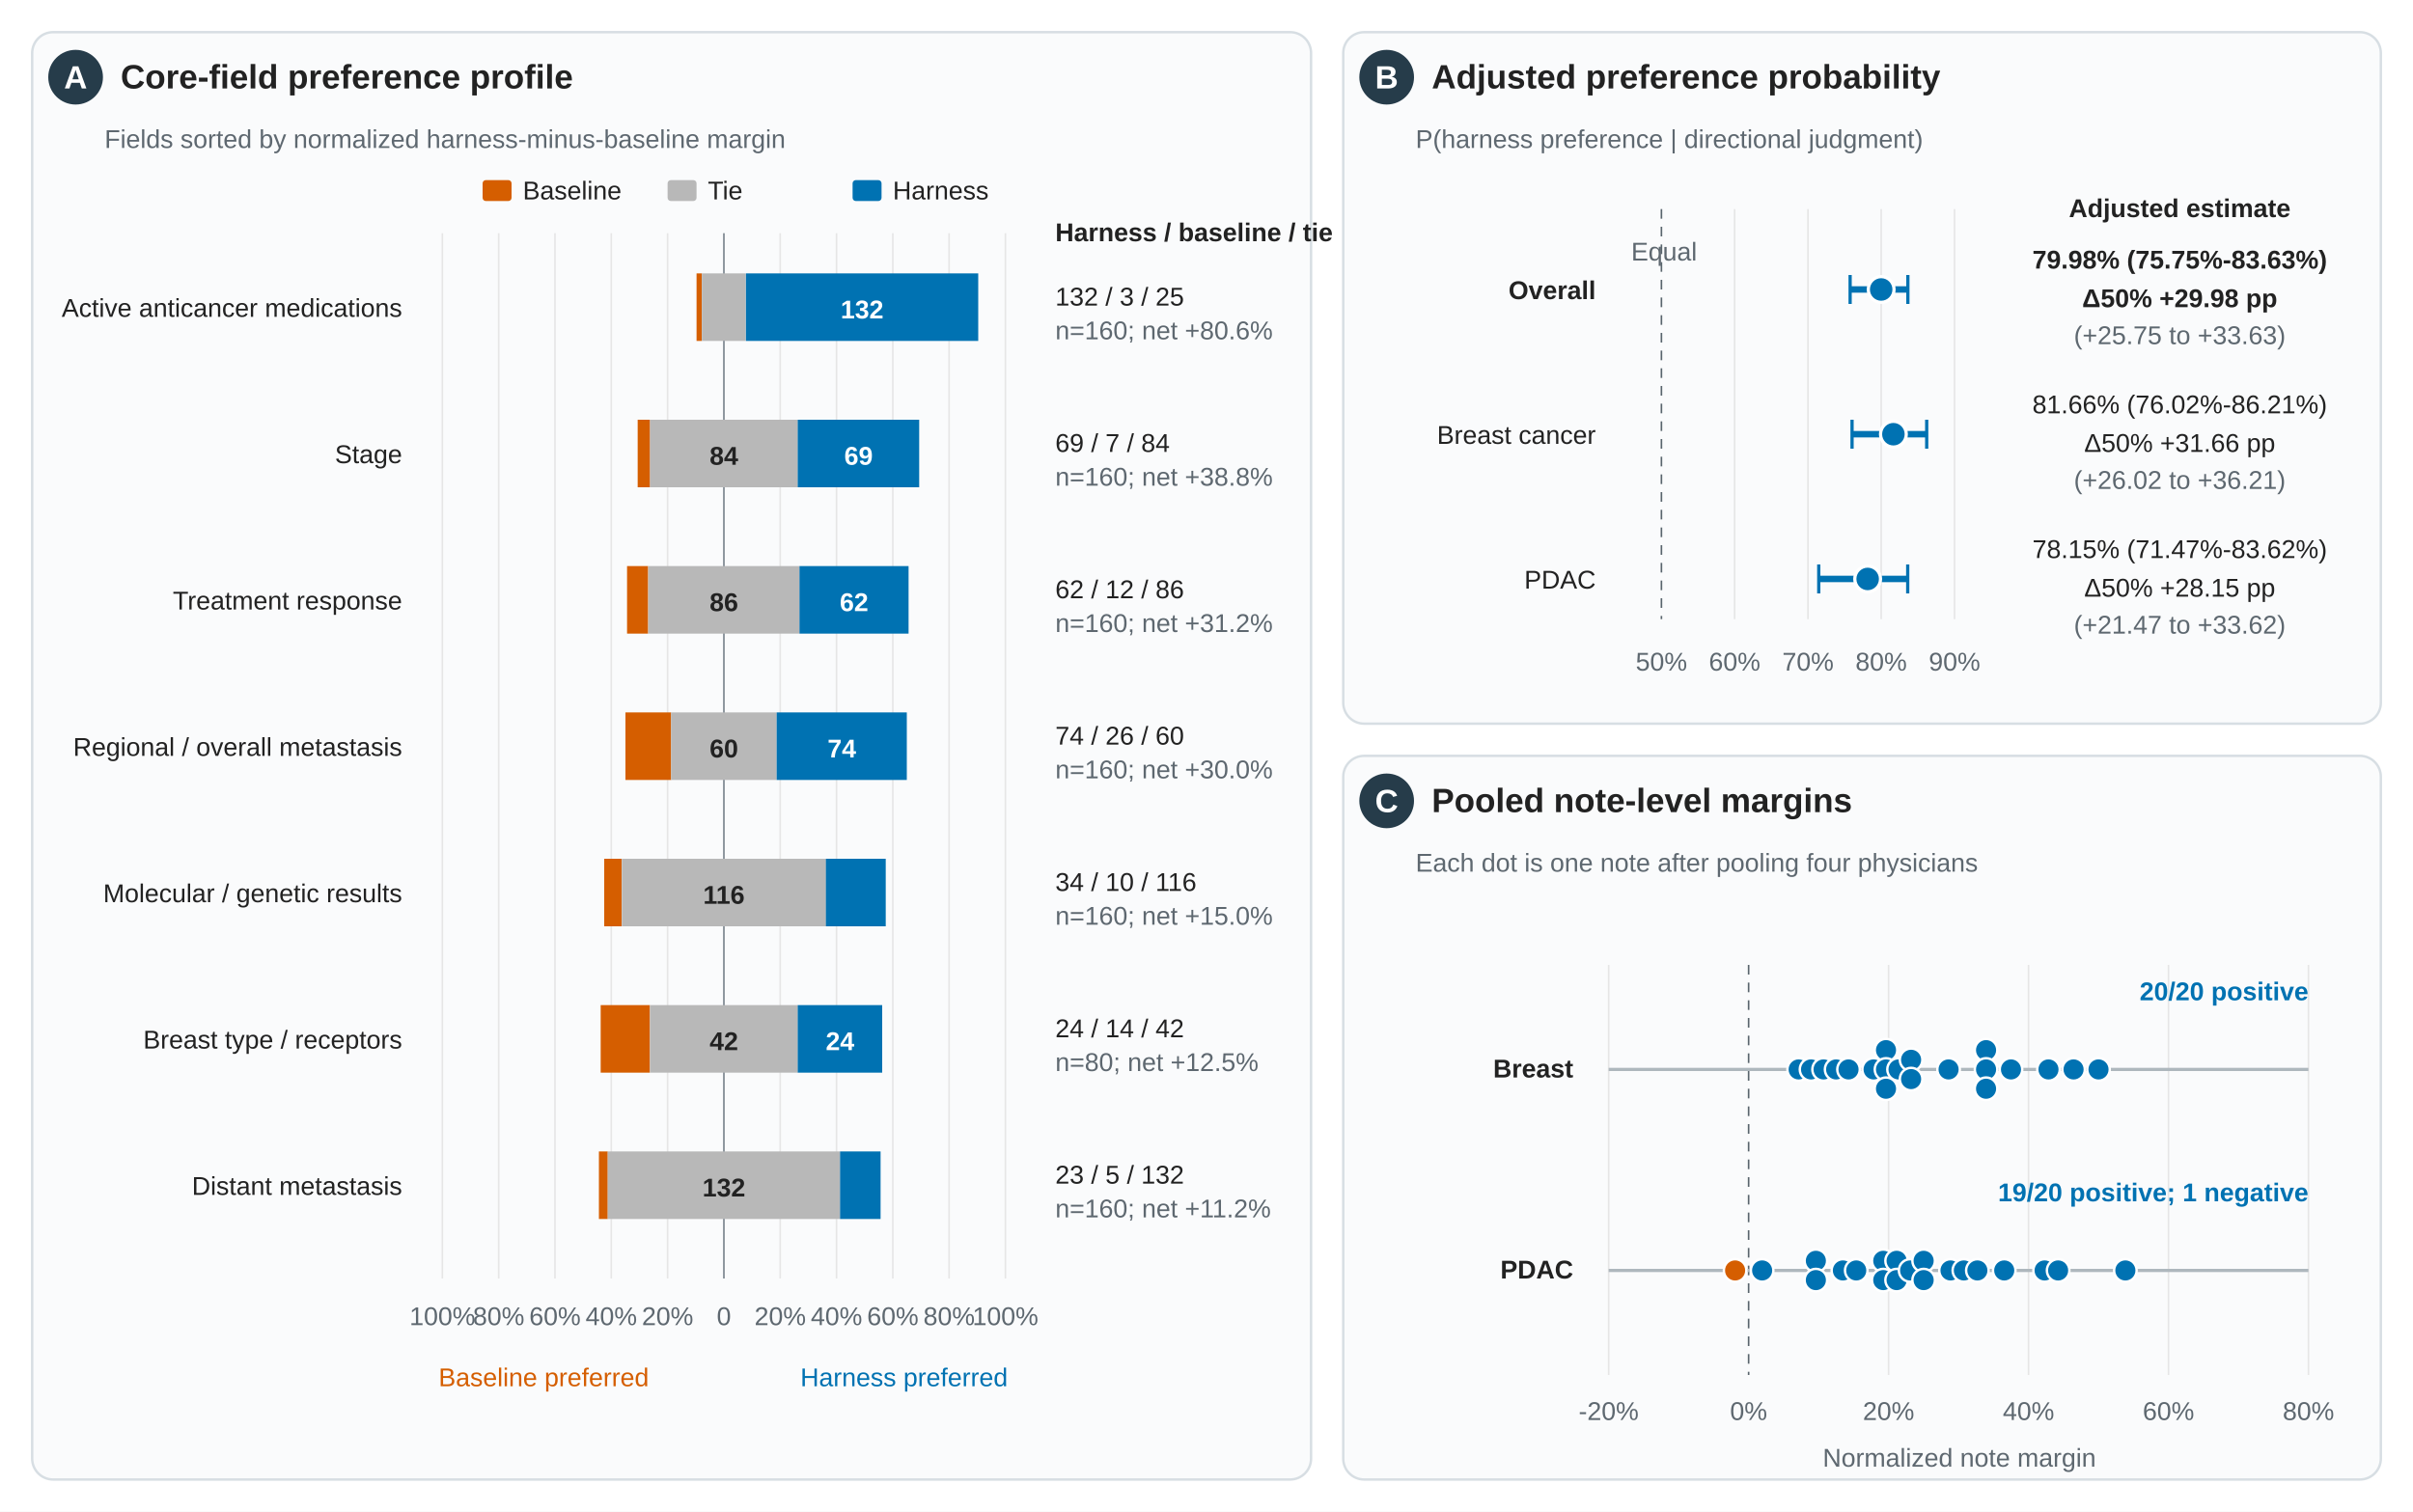
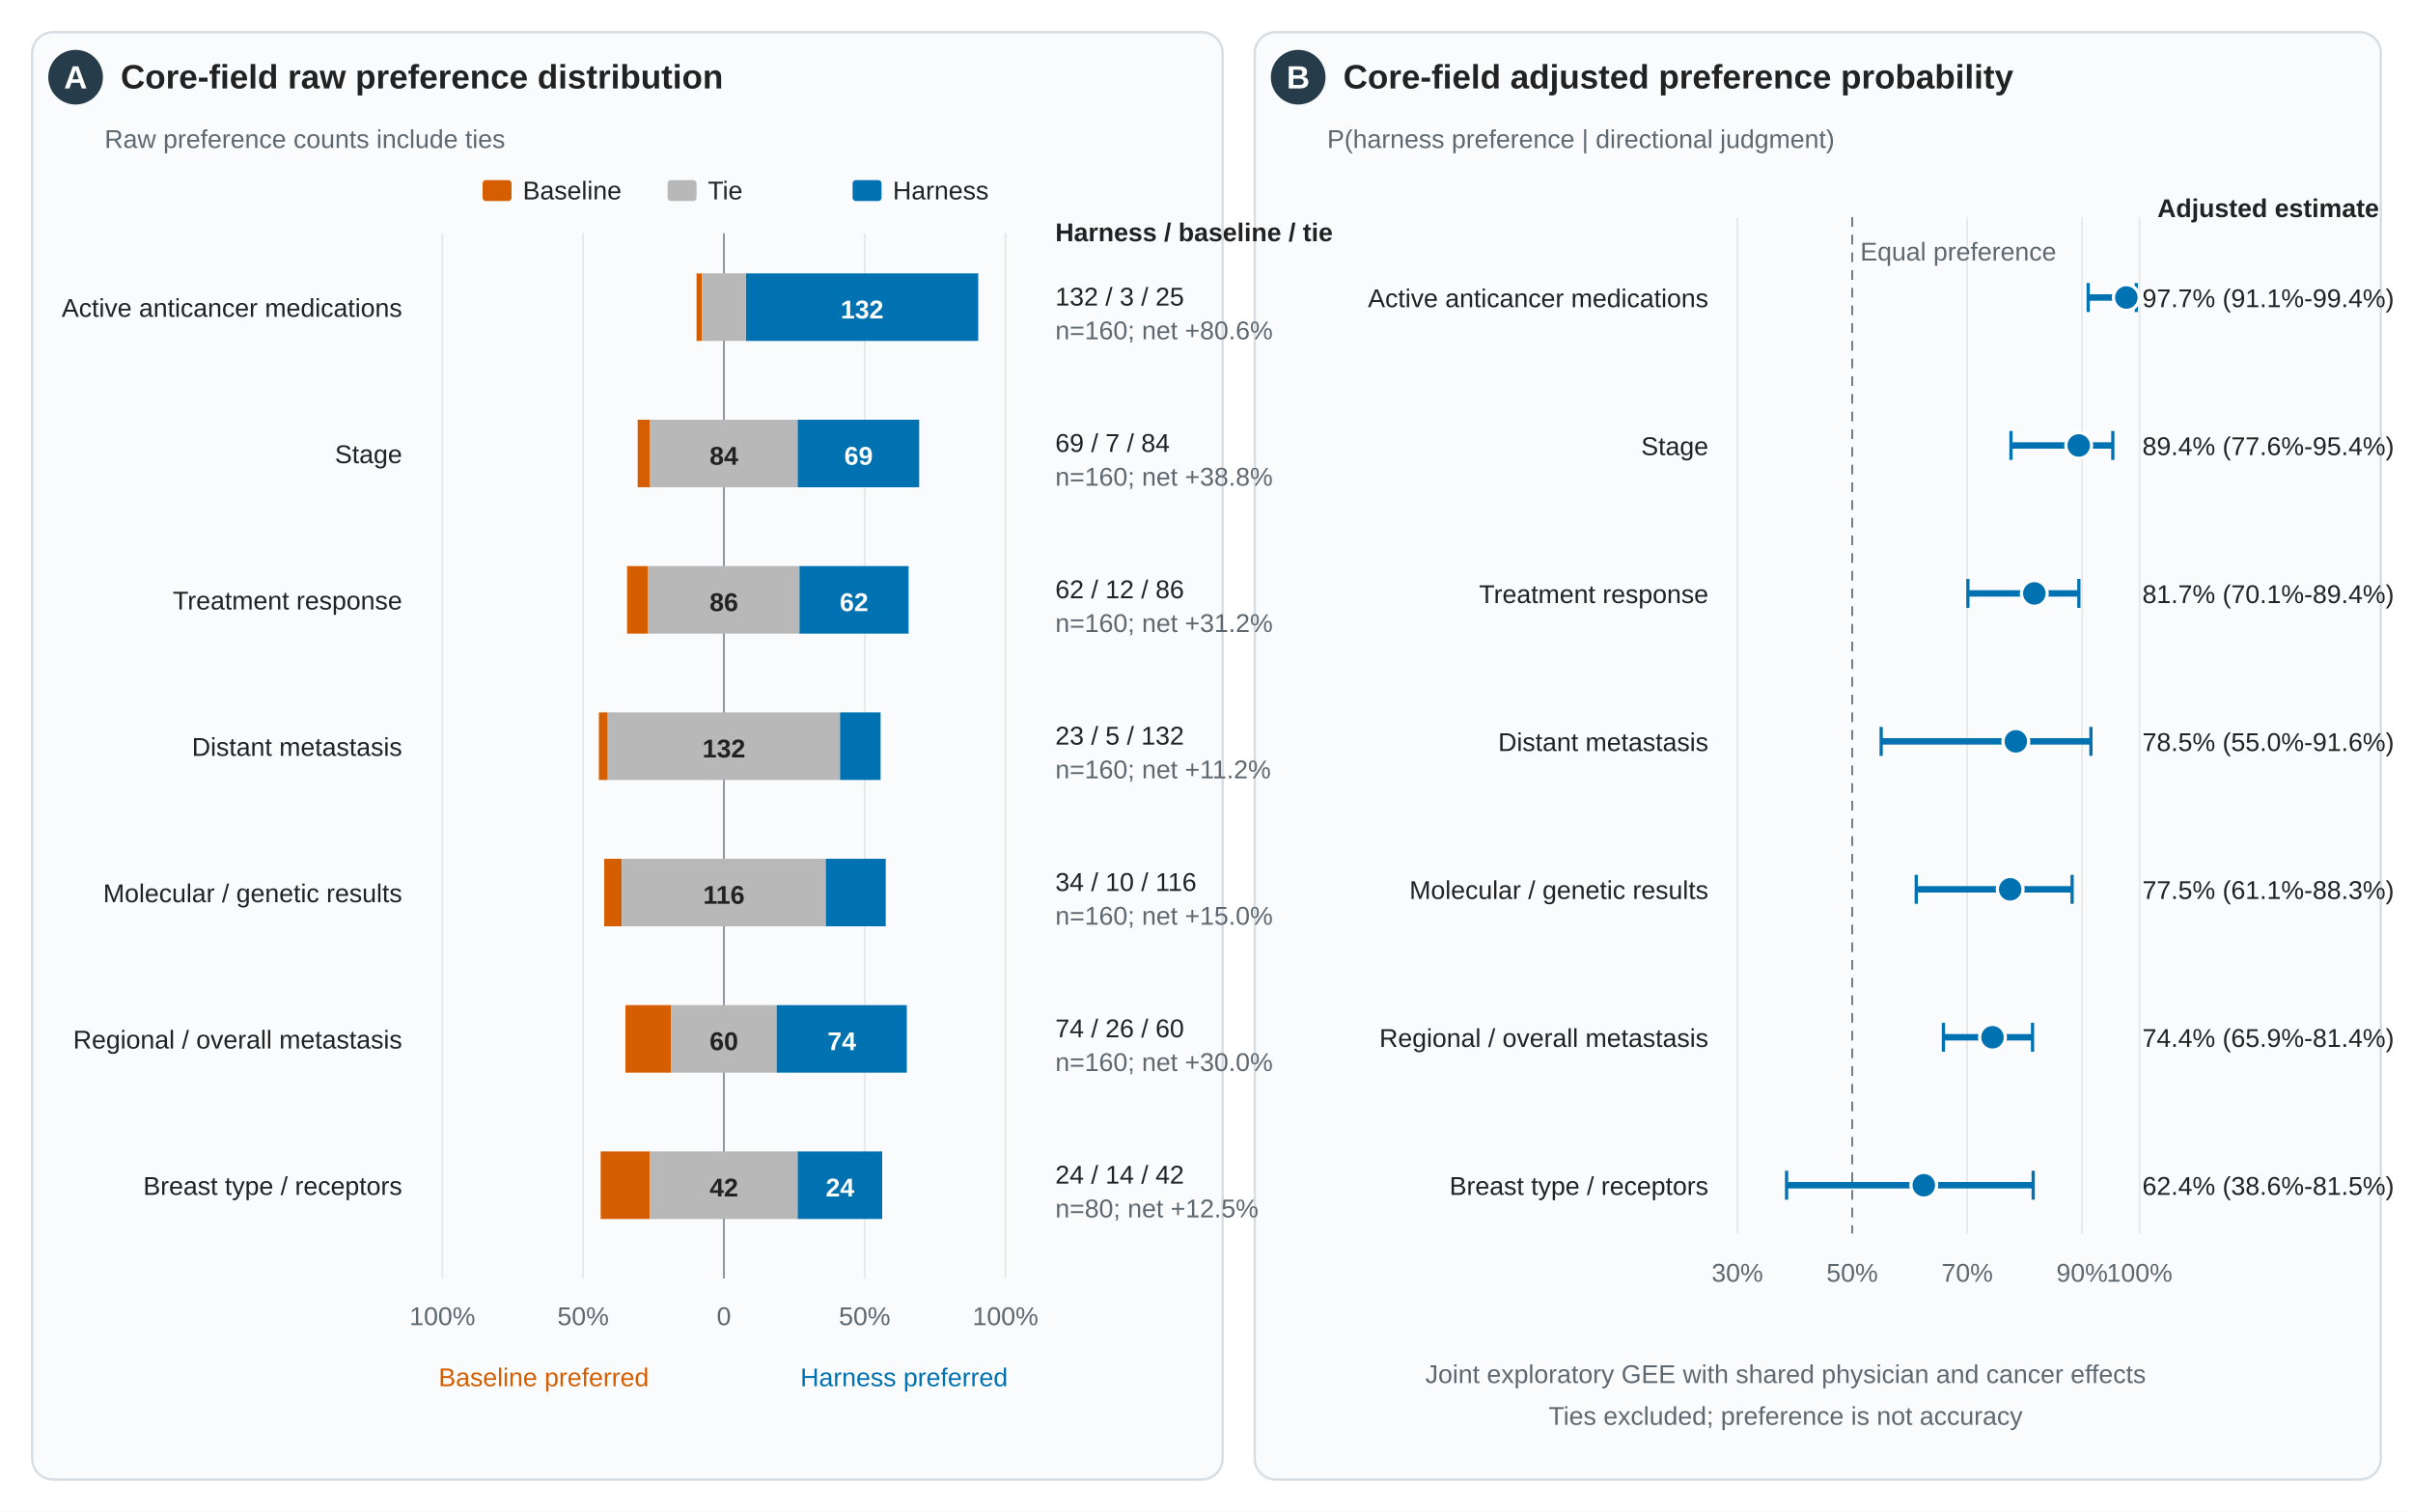
<svg xmlns="http://www.w3.org/2000/svg" width="1500" height="940" viewBox="0 0 1500 940">
  <rect x="0" y="0" width="1500" height="940" fill="#FFFFFF" />
  <defs>
    <marker id="arrow" viewBox="0 0 10 10" refX="9" refY="5" markerWidth="7" markerHeight="7" orient="auto-start-reverse">
      <path d="M0 0 L10 5 L0 10 z" fill="#65737E" />
    </marker>
    <marker id="arrow-blue" viewBox="0 0 10 10" refX="9" refY="5" markerWidth="7" markerHeight="7" orient="auto-start-reverse">
      <path d="M0 0 L10 5 L0 10 z" fill="#0072B2" />
    </marker>
    <marker id="arrow-purple" viewBox="0 0 10 10" refX="9" refY="5" markerWidth="7" markerHeight="7" orient="auto-start-reverse">
      <path d="M0 0 L10 5 L0 10 z" fill="#7A5FA8" />
    </marker>
    <marker id="arrow-green" viewBox="0 0 10 10" refX="9" refY="5" markerWidth="7" markerHeight="7" orient="auto-start-reverse">
      <path d="M0 0 L10 5 L0 10 z" fill="#009E73" />
    </marker>
    <marker id="arrow-orange" viewBox="0 0 10 10" refX="9" refY="5" markerWidth="7" markerHeight="7" orient="auto-start-reverse">
      <path d="M0 0 L10 5 L0 10 z" fill="#D55E00" />
    </marker>
  </defs>
  <g font-family="Arial, Helvetica, sans-serif" fill="#222222">
-     <rect x="20.0" y="20.0" width="795.0" height="900.0" rx="13" fill="#FAFBFC" stroke="#D7DEE3" stroke-width="1.5" />
+     <rect x="20.0" y="20.0" width="740.0" height="900.0" rx="13" fill="#FAFBFC" stroke="#D7DEE3" stroke-width="1.5" />
    <circle cx="47.0" cy="48.0" r="17" fill="#263C4A" />
    <text x="47.0" y="55.0" text-anchor="middle" font-size="20" font-weight="700" fill="white">A</text>
-     <text x="75.0" y="55.0" text-anchor="start" font-size="21" font-weight="700" fill="#222222">Core-field preference profile</text>
-     <rect x="835.0" y="20.0" width="645.0" height="430.0" rx="13" fill="#FAFBFC" stroke="#D7DEE3" stroke-width="1.5" />
-     <circle cx="862.0" cy="48.0" r="17" fill="#263C4A" />
-     <text x="862.0" y="55.0" text-anchor="middle" font-size="20" font-weight="700" fill="white">B</text>
-     <text x="890.0" y="55.0" text-anchor="start" font-size="21" font-weight="700" fill="#222222">Adjusted preference probability</text>
-     <rect x="835.0" y="470.0" width="645.0" height="450.0" rx="13" fill="#FAFBFC" stroke="#D7DEE3" stroke-width="1.5" />
-     <circle cx="862.0" cy="498.0" r="17" fill="#263C4A" />
-     <text x="862.0" y="505.0" text-anchor="middle" font-size="20" font-weight="700" fill="white">C</text>
-     <text x="890.0" y="505.0" text-anchor="start" font-size="21" font-weight="700" fill="#222222">Pooled note-level margins</text>
-     <text x="65.0" y="92.0" text-anchor="start" font-size="16" font-weight="400" fill="#5E6870">Fields sorted by normalized harness-minus-baseline margin</text>
+     <text x="75.0" y="55.0" text-anchor="start" font-size="21" font-weight="700" fill="#222222">Core-field raw preference distribution</text>
+     <rect x="780.0" y="20.0" width="700.0" height="900.0" rx="13" fill="#FAFBFC" stroke="#D7DEE3" stroke-width="1.5" />
+     <circle cx="807.0" cy="48.0" r="17" fill="#263C4A" />
+     <text x="807.0" y="55.0" text-anchor="middle" font-size="20" font-weight="700" fill="white">B</text>
+     <text x="835.0" y="55.0" text-anchor="start" font-size="21" font-weight="700" fill="#222222">Core-field adjusted preference probability</text>
+     <text x="65.0" y="92.0" text-anchor="start" font-size="16" font-weight="400" fill="#5E6870">Raw preference counts include ties</text>
    <rect x="300.0" y="112.0" width="18" height="13" rx="2" fill="#D55E00" />
    <text x="325.0" y="124.0" text-anchor="start" font-size="16" font-weight="400" fill="#222222">Baseline</text>
    <rect x="415.0" y="112.0" width="18" height="13" rx="2" fill="#B8B8B8" />
    <text x="440.0" y="124.0" text-anchor="start" font-size="16" font-weight="400" fill="#222222">Tie</text>
    <rect x="530.0" y="112.0" width="18" height="13" rx="2" fill="#0072B2" />
    <text x="555.0" y="124.0" text-anchor="start" font-size="16" font-weight="400" fill="#222222">Harness</text>
    <line x1="275.0" y1="145" x2="275.0" y2="795" stroke="#E6E6E6" />
    <text x="275.0" y="824.0" text-anchor="middle" font-size="16" font-weight="400" fill="#5E6870">100%</text>
-     <line x1="310.0" y1="145" x2="310.0" y2="795" stroke="#E6E6E6" />
-     <text x="310.0" y="824.0" text-anchor="middle" font-size="16" font-weight="400" fill="#5E6870">80%</text>
-     <line x1="345.0" y1="145" x2="345.0" y2="795" stroke="#E6E6E6" />
-     <text x="345.0" y="824.0" text-anchor="middle" font-size="16" font-weight="400" fill="#5E6870">60%</text>
-     <line x1="380.0" y1="145" x2="380.0" y2="795" stroke="#E6E6E6" />
-     <text x="380.0" y="824.0" text-anchor="middle" font-size="16" font-weight="400" fill="#5E6870">40%</text>
-     <line x1="415.0" y1="145" x2="415.0" y2="795" stroke="#E6E6E6" />
-     <text x="415.0" y="824.0" text-anchor="middle" font-size="16" font-weight="400" fill="#5E6870">20%</text>
+     <line x1="362.5" y1="145" x2="362.5" y2="795" stroke="#E6E6E6" />
+     <text x="362.5" y="824.0" text-anchor="middle" font-size="16" font-weight="400" fill="#5E6870">50%</text>
    <line x1="450.0" y1="145" x2="450.0" y2="795" stroke="#7A858D" />
    <text x="450.0" y="824.0" text-anchor="middle" font-size="16" font-weight="400" fill="#5E6870">0</text>
-     <line x1="485.0" y1="145" x2="485.0" y2="795" stroke="#E6E6E6" />
-     <text x="485.0" y="824.0" text-anchor="middle" font-size="16" font-weight="400" fill="#5E6870">20%</text>
-     <line x1="520.0" y1="145" x2="520.0" y2="795" stroke="#E6E6E6" />
-     <text x="520.0" y="824.0" text-anchor="middle" font-size="16" font-weight="400" fill="#5E6870">40%</text>
-     <line x1="555.0" y1="145" x2="555.0" y2="795" stroke="#E6E6E6" />
-     <text x="555.0" y="824.0" text-anchor="middle" font-size="16" font-weight="400" fill="#5E6870">60%</text>
-     <line x1="590.0" y1="145" x2="590.0" y2="795" stroke="#E6E6E6" />
-     <text x="590.0" y="824.0" text-anchor="middle" font-size="16" font-weight="400" fill="#5E6870">80%</text>
+     <line x1="537.5" y1="145" x2="537.5" y2="795" stroke="#E6E6E6" />
+     <text x="537.5" y="824.0" text-anchor="middle" font-size="16" font-weight="400" fill="#5E6870">50%</text>
    <line x1="625.0" y1="145" x2="625.0" y2="795" stroke="#E6E6E6" />
    <text x="625.0" y="824.0" text-anchor="middle" font-size="16" font-weight="400" fill="#5E6870">100%</text>
    <text x="338.0" y="862.0" text-anchor="middle" font-size="16" font-weight="400" fill="#D55E00">Baseline preferred</text>
    <text x="562.0" y="862.0" text-anchor="middle" font-size="16" font-weight="400" fill="#0072B2">Harness preferred</text>
    <text x="656.0" y="150.0" text-anchor="start" font-size="16" font-weight="700" fill="#222222">Harness / baseline / tie</text>
    <text x="250.0" y="197.0" text-anchor="end" font-size="16" font-weight="400" fill="#222222">Active anticancer medications</text>
    <rect x="433.0" y="170" width="3.3" height="42" fill="#D55E00" />
    <rect x="436.3" y="170" width="27.3" height="42" fill="#B8B8B8" />
    <rect x="463.7" y="170" width="144.4" height="42" fill="#0072B2" />
    <text x="535.9" y="198.0" text-anchor="middle" font-size="16" font-weight="700" fill="white">132</text>
    <text x="656.0" y="190.0" text-anchor="start" font-size="16" font-weight="400" fill="#222222">132 / 3 / 25</text>
    <text x="656.0" y="211.0" text-anchor="start" font-size="16" font-weight="400" fill="#5E6870">n=160; net +80.6%</text>
    <text x="250.0" y="288.0" text-anchor="end" font-size="16" font-weight="400" fill="#222222">Stage</text>
    <rect x="396.4" y="261" width="7.7" height="42" fill="#D55E00" />
    <rect x="404.1" y="261" width="91.9" height="42" fill="#B8B8B8" />
    <rect x="495.9" y="261" width="75.5" height="42" fill="#0072B2" />
    <text x="450.0" y="289.0" text-anchor="middle" font-size="16" font-weight="700" fill="#222222">84</text>
    <text x="533.7" y="289.0" text-anchor="middle" font-size="16" font-weight="700" fill="white">69</text>
    <text x="656.0" y="281.0" text-anchor="start" font-size="16" font-weight="400" fill="#222222">69 / 7 / 84</text>
    <text x="656.0" y="302.0" text-anchor="start" font-size="16" font-weight="400" fill="#5E6870">n=160; net +38.8%</text>
    <text x="250.0" y="379.0" text-anchor="end" font-size="16" font-weight="400" fill="#222222">Treatment response</text>
    <rect x="389.8" y="352" width="13.1" height="42" fill="#D55E00" />
    <rect x="403.0" y="352" width="94.1" height="42" fill="#B8B8B8" />
    <rect x="497.0" y="352" width="67.8" height="42" fill="#0072B2" />
    <text x="450.0" y="380.0" text-anchor="middle" font-size="16" font-weight="700" fill="#222222">86</text>
    <text x="530.9" y="380.0" text-anchor="middle" font-size="16" font-weight="700" fill="white">62</text>
    <text x="656.0" y="372.0" text-anchor="start" font-size="16" font-weight="400" fill="#222222">62 / 12 / 86</text>
    <text x="656.0" y="393.0" text-anchor="start" font-size="16" font-weight="400" fill="#5E6870">n=160; net +31.2%</text>
-     <text x="250.0" y="470.0" text-anchor="end" font-size="16" font-weight="400" fill="#222222">Regional / overall metastasis</text>
-     <rect x="388.8" y="443" width="28.4" height="42" fill="#D55E00" />
-     <rect x="417.2" y="443" width="65.6" height="42" fill="#B8B8B8" />
-     <rect x="482.8" y="443" width="80.9" height="42" fill="#0072B2" />
-     <text x="450.0" y="471.0" text-anchor="middle" font-size="16" font-weight="700" fill="#222222">60</text>
-     <text x="523.3" y="471.0" text-anchor="middle" font-size="16" font-weight="700" fill="white">74</text>
-     <text x="656.0" y="463.0" text-anchor="start" font-size="16" font-weight="400" fill="#222222">74 / 26 / 60</text>
-     <text x="656.0" y="484.0" text-anchor="start" font-size="16" font-weight="400" fill="#5E6870">n=160; net +30.0%</text>
+     <text x="250.0" y="470.0" text-anchor="end" font-size="16" font-weight="400" fill="#222222">Distant metastasis</text>
+     <rect x="372.3" y="443" width="5.5" height="42" fill="#D55E00" />
+     <rect x="377.8" y="443" width="144.4" height="42" fill="#B8B8B8" />
+     <rect x="522.2" y="443" width="25.2" height="42" fill="#0072B2" />
+     <text x="450.0" y="471.0" text-anchor="middle" font-size="16" font-weight="700" fill="#222222">132</text>
+     <text x="656.0" y="463.0" text-anchor="start" font-size="16" font-weight="400" fill="#222222">23 / 5 / 132</text>
+     <text x="656.0" y="484.0" text-anchor="start" font-size="16" font-weight="400" fill="#5E6870">n=160; net +11.2%</text>
    <text x="250.0" y="561.0" text-anchor="end" font-size="16" font-weight="400" fill="#222222">Molecular / genetic results</text>
    <rect x="375.6" y="534" width="10.9" height="42" fill="#D55E00" />
    <rect x="386.6" y="534" width="126.9" height="42" fill="#B8B8B8" />
    <rect x="513.4" y="534" width="37.2" height="42" fill="#0072B2" />
    <text x="450.0" y="562.0" text-anchor="middle" font-size="16" font-weight="700" fill="#222222">116</text>
    <text x="656.0" y="554.0" text-anchor="start" font-size="16" font-weight="400" fill="#222222">34 / 10 / 116</text>
    <text x="656.0" y="575.0" text-anchor="start" font-size="16" font-weight="400" fill="#5E6870">n=160; net +15.0%</text>
-     <text x="250.0" y="652.0" text-anchor="end" font-size="16" font-weight="400" fill="#222222">Breast type / receptors</text>
-     <rect x="373.4" y="625" width="30.6" height="42" fill="#D55E00" />
-     <rect x="404.1" y="625" width="91.9" height="42" fill="#B8B8B8" />
-     <rect x="495.9" y="625" width="52.5" height="42" fill="#0072B2" />
-     <text x="450.0" y="653.0" text-anchor="middle" font-size="16" font-weight="700" fill="#222222">42</text>
-     <text x="522.2" y="653.0" text-anchor="middle" font-size="16" font-weight="700" fill="white">24</text>
-     <text x="656.0" y="645.0" text-anchor="start" font-size="16" font-weight="400" fill="#222222">24 / 14 / 42</text>
-     <text x="656.0" y="666.0" text-anchor="start" font-size="16" font-weight="400" fill="#5E6870">n=80; net +12.5%</text>
-     <text x="250.0" y="743.0" text-anchor="end" font-size="16" font-weight="400" fill="#222222">Distant metastasis</text>
-     <rect x="372.3" y="716" width="5.5" height="42" fill="#D55E00" />
-     <rect x="377.8" y="716" width="144.4" height="42" fill="#B8B8B8" />
-     <rect x="522.2" y="716" width="25.2" height="42" fill="#0072B2" />
-     <text x="450.0" y="744.0" text-anchor="middle" font-size="16" font-weight="700" fill="#222222">132</text>
-     <text x="656.0" y="736.0" text-anchor="start" font-size="16" font-weight="400" fill="#222222">23 / 5 / 132</text>
-     <text x="656.0" y="757.0" text-anchor="start" font-size="16" font-weight="400" fill="#5E6870">n=160; net +11.2%</text>
-     <text x="880.0" y="92.0" text-anchor="start" font-size="16" font-weight="400" fill="#5E6870">P(harness preference | directional judgment)</text>
-     <line x1="1032.8" y1="130" x2="1032.8" y2="385" stroke="#59656D" stroke-dasharray="6 5" />
-     <text x="1032.8" y="417.0" text-anchor="middle" font-size="16" font-weight="400" fill="#5E6870">50%</text>
-     <line x1="1078.3" y1="130" x2="1078.3" y2="385" stroke="#E6E6E6" stroke-dasharray="0" />
-     <text x="1078.3" y="417.0" text-anchor="middle" font-size="16" font-weight="400" fill="#5E6870">60%</text>
-     <line x1="1123.9" y1="130" x2="1123.9" y2="385" stroke="#E6E6E6" stroke-dasharray="0" />
-     <text x="1123.9" y="417.0" text-anchor="middle" font-size="16" font-weight="400" fill="#5E6870">70%</text>
-     <line x1="1169.4" y1="130" x2="1169.4" y2="385" stroke="#E6E6E6" stroke-dasharray="0" />
-     <text x="1169.4" y="417.0" text-anchor="middle" font-size="16" font-weight="400" fill="#5E6870">80%</text>
-     <line x1="1215.0" y1="130" x2="1215.0" y2="385" stroke="#E6E6E6" stroke-dasharray="0" />
-     <text x="1215.0" y="417.0" text-anchor="middle" font-size="16" font-weight="400" fill="#5E6870">90%</text>
-     <text x="1355.0" y="135.0" text-anchor="middle" font-size="16" font-weight="700" fill="#222222">Adjusted estimate</text>
-     <text x="992.0" y="186.0" text-anchor="end" font-size="16" font-weight="700" fill="#222222">Overall</text>
-     <line x1="1150.1" y1="180" x2="1186.0" y2="180" stroke="#0072B2" stroke-width="4" />
-     <line x1="1150.1" y1="171" x2="1150.1" y2="189" stroke="#0072B2" stroke-width="2" />
-     <line x1="1186.0" y1="171" x2="1186.0" y2="189" stroke="#0072B2" stroke-width="2" />
-     <circle cx="1169.4" cy="180" r="8" fill="#0072B2" stroke="white" stroke-width="2" />
-     <text x="1355.0" y="167.0" text-anchor="middle" font-size="16" font-weight="700" fill="#222222">79.98% (75.75%-83.63%)</text>
-     <text x="1355.0" y="191.0" text-anchor="middle" font-size="16" font-weight="700" fill="#222222">Δ50% +29.98 pp</text>
-     <text x="1355.0" y="214.0" text-anchor="middle" font-size="16" font-weight="400" fill="#5E6870">(+25.75 to +33.63)</text>
-     <text x="992.0" y="276.0" text-anchor="end" font-size="16" font-weight="400" fill="#222222">Breast cancer</text>
-     <line x1="1151.3" y1="270" x2="1197.7" y2="270" stroke="#0072B2" stroke-width="4" />
-     <line x1="1151.3" y1="261" x2="1151.3" y2="279" stroke="#0072B2" stroke-width="2" />
-     <line x1="1197.7" y1="261" x2="1197.7" y2="279" stroke="#0072B2" stroke-width="2" />
-     <circle cx="1177.0" cy="270" r="8" fill="#0072B2" stroke="white" stroke-width="2" />
-     <text x="1355.0" y="257.0" text-anchor="middle" font-size="16" font-weight="400" fill="#222222">81.66% (76.02%-86.21%)</text>
-     <text x="1355.0" y="281.0" text-anchor="middle" font-size="16" font-weight="400" fill="#222222">Δ50% +31.66 pp</text>
-     <text x="1355.0" y="304.0" text-anchor="middle" font-size="16" font-weight="400" fill="#5E6870">(+26.02 to +36.21)</text>
-     <text x="992.0" y="366.0" text-anchor="end" font-size="16" font-weight="400" fill="#222222">PDAC</text>
-     <line x1="1130.6" y1="360" x2="1185.9" y2="360" stroke="#0072B2" stroke-width="4" />
-     <line x1="1130.6" y1="351" x2="1130.6" y2="369" stroke="#0072B2" stroke-width="2" />
-     <line x1="1185.9" y1="351" x2="1185.9" y2="369" stroke="#0072B2" stroke-width="2" />
-     <circle cx="1161.0" cy="360" r="8" fill="#0072B2" stroke="white" stroke-width="2" />
-     <text x="1355.0" y="347.0" text-anchor="middle" font-size="16" font-weight="400" fill="#222222">78.15% (71.47%-83.62%)</text>
-     <text x="1355.0" y="371.0" text-anchor="middle" font-size="16" font-weight="400" fill="#222222">Δ50% +28.15 pp</text>
-     <text x="1355.0" y="394.0" text-anchor="middle" font-size="16" font-weight="400" fill="#5E6870">(+21.47 to +33.62)</text>
-     <text x="1014.0" y="162.0" text-anchor="start" font-size="16" font-weight="400" fill="#5E6870">Equal</text>
-     <text x="880.0" y="542.0" text-anchor="start" font-size="16" font-weight="400" fill="#5E6870">Each dot is one note after pooling four physicians</text>
-     <line x1="1000.0" y1="600" x2="1000.0" y2="855" stroke="#E6E6E6" stroke-dasharray="0" />
-     <text x="1000.0" y="883.0" text-anchor="middle" font-size="16" font-weight="400" fill="#5E6870">-20%</text>
-     <line x1="1087.0" y1="600" x2="1087.0" y2="855" stroke="#59656D" stroke-dasharray="6 5" />
-     <text x="1087.0" y="883.0" text-anchor="middle" font-size="16" font-weight="400" fill="#5E6870">0%</text>
-     <line x1="1174.0" y1="600" x2="1174.0" y2="855" stroke="#E6E6E6" stroke-dasharray="0" />
-     <text x="1174.0" y="883.0" text-anchor="middle" font-size="16" font-weight="400" fill="#5E6870">20%</text>
-     <line x1="1261.0" y1="600" x2="1261.0" y2="855" stroke="#E6E6E6" stroke-dasharray="0" />
-     <text x="1261.0" y="883.0" text-anchor="middle" font-size="16" font-weight="400" fill="#5E6870">40%</text>
-     <line x1="1348.0" y1="600" x2="1348.0" y2="855" stroke="#E6E6E6" stroke-dasharray="0" />
-     <text x="1348.0" y="883.0" text-anchor="middle" font-size="16" font-weight="400" fill="#5E6870">60%</text>
-     <line x1="1435.0" y1="600" x2="1435.0" y2="855" stroke="#E6E6E6" stroke-dasharray="0" />
-     <text x="1435.0" y="883.0" text-anchor="middle" font-size="16" font-weight="400" fill="#5E6870">80%</text>
-     <text x="978.0" y="670.0" text-anchor="end" font-size="16" font-weight="700" fill="#222222">Breast</text>
-     <text x="1435.0" y="622.0" text-anchor="end" font-size="16" font-weight="700" fill="#0072B2">20/20 positive</text>
-     <line x1="1000" y1="665" x2="1435" y2="665" stroke="#AEB7BD" stroke-width="2" />
-     <circle cx="1118.1" cy="665.0" r="7" fill="#0072B2" stroke="white" stroke-width="1.5" />
-     <circle cx="1125.8" cy="665.0" r="7" fill="#0072B2" stroke="white" stroke-width="1.5" />
-     <circle cx="1133.6" cy="665.0" r="7" fill="#0072B2" stroke="white" stroke-width="1.5" />
-     <circle cx="1141.4" cy="665.0" r="7" fill="#0072B2" stroke="white" stroke-width="1.5" />
-     <circle cx="1149.1" cy="665.0" r="7" fill="#0072B2" stroke="white" stroke-width="1.5" />
-     <circle cx="1164.7" cy="665.0" r="7" fill="#0072B2" stroke="white" stroke-width="1.5" />
-     <circle cx="1172.4" cy="653.0" r="7" fill="#0072B2" stroke="white" stroke-width="1.5" />
-     <circle cx="1172.4" cy="665.0" r="7" fill="#0072B2" stroke="white" stroke-width="1.5" />
-     <circle cx="1172.4" cy="677.0" r="7" fill="#0072B2" stroke="white" stroke-width="1.5" />
-     <circle cx="1180.2" cy="665.0" r="7" fill="#0072B2" stroke="white" stroke-width="1.5" />
-     <circle cx="1188.0" cy="659.0" r="7" fill="#0072B2" stroke="white" stroke-width="1.5" />
-     <circle cx="1188.0" cy="671.0" r="7" fill="#0072B2" stroke="white" stroke-width="1.5" />
-     <circle cx="1211.3" cy="665.0" r="7" fill="#0072B2" stroke="white" stroke-width="1.5" />
-     <circle cx="1234.6" cy="653.0" r="7" fill="#0072B2" stroke="white" stroke-width="1.5" />
-     <circle cx="1234.6" cy="665.0" r="7" fill="#0072B2" stroke="white" stroke-width="1.5" />
-     <circle cx="1234.6" cy="677.0" r="7" fill="#0072B2" stroke="white" stroke-width="1.5" />
-     <circle cx="1250.1" cy="665.0" r="7" fill="#0072B2" stroke="white" stroke-width="1.5" />
-     <circle cx="1273.4" cy="665.0" r="7" fill="#0072B2" stroke="white" stroke-width="1.5" />
-     <circle cx="1289.0" cy="665.0" r="7" fill="#0072B2" stroke="white" stroke-width="1.5" />
-     <circle cx="1304.5" cy="665.0" r="7" fill="#0072B2" stroke="white" stroke-width="1.5" />
-     <text x="978.0" y="795.0" text-anchor="end" font-size="16" font-weight="700" fill="#222222">PDAC</text>
-     <text x="1435.0" y="747.0" text-anchor="end" font-size="16" font-weight="700" fill="#0072B2">19/20 positive; 1 negative</text>
-     <line x1="1000" y1="790" x2="1435" y2="790" stroke="#AEB7BD" stroke-width="2" />
-     <circle cx="1078.6" cy="790.0" r="7" fill="#D55E00" stroke="white" stroke-width="1.5" />
-     <circle cx="1095.4" cy="790.0" r="7" fill="#0072B2" stroke="white" stroke-width="1.5" />
-     <circle cx="1128.8" cy="784.0" r="7" fill="#0072B2" stroke="white" stroke-width="1.5" />
-     <circle cx="1128.8" cy="796.0" r="7" fill="#0072B2" stroke="white" stroke-width="1.5" />
-     <circle cx="1145.6" cy="790.0" r="7" fill="#0072B2" stroke="white" stroke-width="1.5" />
-     <circle cx="1153.9" cy="790.0" r="7" fill="#0072B2" stroke="white" stroke-width="1.5" />
-     <circle cx="1170.7" cy="784.0" r="7" fill="#0072B2" stroke="white" stroke-width="1.5" />
-     <circle cx="1170.7" cy="796.0" r="7" fill="#0072B2" stroke="white" stroke-width="1.5" />
-     <circle cx="1179.0" cy="784.0" r="7" fill="#0072B2" stroke="white" stroke-width="1.5" />
-     <circle cx="1179.0" cy="796.0" r="7" fill="#0072B2" stroke="white" stroke-width="1.5" />
-     <circle cx="1187.4" cy="790.0" r="7" fill="#0072B2" stroke="white" stroke-width="1.5" />
-     <circle cx="1195.8" cy="784.0" r="7" fill="#0072B2" stroke="white" stroke-width="1.5" />
-     <circle cx="1195.8" cy="796.0" r="7" fill="#0072B2" stroke="white" stroke-width="1.5" />
-     <circle cx="1212.5" cy="790.0" r="7" fill="#0072B2" stroke="white" stroke-width="1.5" />
-     <circle cx="1220.8" cy="790.0" r="7" fill="#0072B2" stroke="white" stroke-width="1.5" />
-     <circle cx="1229.2" cy="790.0" r="7" fill="#0072B2" stroke="white" stroke-width="1.5" />
-     <circle cx="1245.9" cy="790.0" r="7" fill="#0072B2" stroke="white" stroke-width="1.5" />
-     <circle cx="1271.0" cy="790.0" r="7" fill="#0072B2" stroke="white" stroke-width="1.5" />
-     <circle cx="1279.4" cy="790.0" r="7" fill="#0072B2" stroke="white" stroke-width="1.5" />
-     <circle cx="1321.2" cy="790.0" r="7" fill="#0072B2" stroke="white" stroke-width="1.5" />
-     <text x="1218.0" y="912.0" text-anchor="middle" font-size="16" font-weight="400" fill="#5E6870">Normalized note margin</text>
+     <text x="250.0" y="652.0" text-anchor="end" font-size="16" font-weight="400" fill="#222222">Regional / overall metastasis</text>
+     <rect x="388.8" y="625" width="28.4" height="42" fill="#D55E00" />
+     <rect x="417.2" y="625" width="65.6" height="42" fill="#B8B8B8" />
+     <rect x="482.8" y="625" width="80.9" height="42" fill="#0072B2" />
+     <text x="450.0" y="653.0" text-anchor="middle" font-size="16" font-weight="700" fill="#222222">60</text>
+     <text x="523.3" y="653.0" text-anchor="middle" font-size="16" font-weight="700" fill="white">74</text>
+     <text x="656.0" y="645.0" text-anchor="start" font-size="16" font-weight="400" fill="#222222">74 / 26 / 60</text>
+     <text x="656.0" y="666.0" text-anchor="start" font-size="16" font-weight="400" fill="#5E6870">n=160; net +30.0%</text>
+     <text x="250.0" y="743.0" text-anchor="end" font-size="16" font-weight="400" fill="#222222">Breast type / receptors</text>
+     <rect x="373.4" y="716" width="30.6" height="42" fill="#D55E00" />
+     <rect x="404.1" y="716" width="91.9" height="42" fill="#B8B8B8" />
+     <rect x="495.9" y="716" width="52.5" height="42" fill="#0072B2" />
+     <text x="450.0" y="744.0" text-anchor="middle" font-size="16" font-weight="700" fill="#222222">42</text>
+     <text x="522.2" y="744.0" text-anchor="middle" font-size="16" font-weight="700" fill="white">24</text>
+     <text x="656.0" y="736.0" text-anchor="start" font-size="16" font-weight="400" fill="#222222">24 / 14 / 42</text>
+     <text x="656.0" y="757.0" text-anchor="start" font-size="16" font-weight="400" fill="#5E6870">n=80; net +12.5%</text>
+     <text x="825.0" y="92.0" text-anchor="start" font-size="16" font-weight="400" fill="#5E6870">P(harness preference | directional judgment)</text>
+     <line x1="1080.0" y1="135" x2="1080.0" y2="767" stroke="#E6E6E6" stroke-dasharray="0" />
+     <text x="1080.0" y="797.0" text-anchor="middle" font-size="16" font-weight="400" fill="#5E6870">30%</text>
+     <line x1="1151.4" y1="135" x2="1151.4" y2="767" stroke="#59656D" stroke-dasharray="6 5" />
+     <text x="1151.4" y="797.0" text-anchor="middle" font-size="16" font-weight="400" fill="#5E6870">50%</text>
+     <line x1="1222.9" y1="135" x2="1222.9" y2="767" stroke="#E6E6E6" stroke-dasharray="0" />
+     <text x="1222.9" y="797.0" text-anchor="middle" font-size="16" font-weight="400" fill="#5E6870">70%</text>
+     <line x1="1294.3" y1="135" x2="1294.3" y2="767" stroke="#E6E6E6" stroke-dasharray="0" />
+     <text x="1294.3" y="797.0" text-anchor="middle" font-size="16" font-weight="400" fill="#5E6870">90%</text>
+     <line x1="1330.0" y1="135" x2="1330.0" y2="767" stroke="#E6E6E6" stroke-dasharray="0" />
+     <text x="1330.0" y="797.0" text-anchor="middle" font-size="16" font-weight="400" fill="#5E6870">100%</text>
+     <text x="1410.0" y="135.0" text-anchor="middle" font-size="16" font-weight="700" fill="#222222">Adjusted estimate</text>
+     <text x="1062.0" y="191.0" text-anchor="end" font-size="16" font-weight="400" fill="#222222">Active anticancer medications</text>
+     <line x1="1298.1" y1="185" x2="1328.0" y2="185" stroke="#0072B2" stroke-width="4" />
+     <line x1="1298.1" y1="176" x2="1298.1" y2="194" stroke="#0072B2" stroke-width="2" />
+     <line x1="1328.0" y1="176" x2="1328.0" y2="194" stroke="#0072B2" stroke-width="2" />
+     <circle cx="1321.8" cy="185" r="8" fill="#0072B2" stroke="white" stroke-width="2" />
+     <text x="1410.0" y="191.0" text-anchor="middle" font-size="16" font-weight="400" fill="#222222">97.7% (91.1%-99.4%)</text>
+     <text x="1062.0" y="283.0" text-anchor="end" font-size="16" font-weight="400" fill="#222222">Stage</text>
+     <line x1="1250.1" y1="277" x2="1313.4" y2="277" stroke="#0072B2" stroke-width="4" />
+     <line x1="1250.1" y1="268" x2="1250.1" y2="286" stroke="#0072B2" stroke-width="2" />
+     <line x1="1313.4" y1="268" x2="1313.4" y2="286" stroke="#0072B2" stroke-width="2" />
+     <circle cx="1292.2" cy="277" r="8" fill="#0072B2" stroke="white" stroke-width="2" />
+     <text x="1410.0" y="283.0" text-anchor="middle" font-size="16" font-weight="400" fill="#222222">89.4% (77.6%-95.4%)</text>
+     <text x="1062.0" y="375.0" text-anchor="end" font-size="16" font-weight="400" fill="#222222">Treatment response</text>
+     <line x1="1223.3" y1="369" x2="1292.3" y2="369" stroke="#0072B2" stroke-width="4" />
+     <line x1="1223.3" y1="360" x2="1223.3" y2="378" stroke="#0072B2" stroke-width="2" />
+     <line x1="1292.3" y1="360" x2="1292.3" y2="378" stroke="#0072B2" stroke-width="2" />
+     <circle cx="1264.6" cy="369" r="8" fill="#0072B2" stroke="white" stroke-width="2" />
+     <text x="1410.0" y="375.0" text-anchor="middle" font-size="16" font-weight="400" fill="#222222">81.7% (70.1%-89.4%)</text>
+     <text x="1062.0" y="467.0" text-anchor="end" font-size="16" font-weight="400" fill="#222222">Distant metastasis</text>
+     <line x1="1169.4" y1="461" x2="1299.8" y2="461" stroke="#0072B2" stroke-width="4" />
+     <line x1="1169.4" y1="452" x2="1169.4" y2="470" stroke="#0072B2" stroke-width="2" />
+     <line x1="1299.8" y1="452" x2="1299.8" y2="470" stroke="#0072B2" stroke-width="2" />
+     <circle cx="1253.1" cy="461" r="8" fill="#0072B2" stroke="white" stroke-width="2" />
+     <text x="1410.0" y="467.0" text-anchor="middle" font-size="16" font-weight="400" fill="#222222">78.5% (55.0%-91.6%)</text>
+     <text x="1062.0" y="559.0" text-anchor="end" font-size="16" font-weight="400" fill="#222222">Molecular / genetic results</text>
+     <line x1="1191.2" y1="553" x2="1288.1" y2="553" stroke="#0072B2" stroke-width="4" />
+     <line x1="1191.2" y1="544" x2="1191.2" y2="562" stroke="#0072B2" stroke-width="2" />
+     <line x1="1288.1" y1="544" x2="1288.1" y2="562" stroke="#0072B2" stroke-width="2" />
+     <circle cx="1249.6" cy="553" r="8" fill="#0072B2" stroke="white" stroke-width="2" />
+     <text x="1410.0" y="559.0" text-anchor="middle" font-size="16" font-weight="400" fill="#222222">77.5% (61.1%-88.3%)</text>
+     <text x="1062.0" y="651.0" text-anchor="end" font-size="16" font-weight="400" fill="#222222">Regional / overall metastasis</text>
+     <line x1="1208.1" y1="645" x2="1263.5" y2="645" stroke="#0072B2" stroke-width="4" />
+     <line x1="1208.1" y1="636" x2="1208.1" y2="654" stroke="#0072B2" stroke-width="2" />
+     <line x1="1263.5" y1="636" x2="1263.5" y2="654" stroke="#0072B2" stroke-width="2" />
+     <circle cx="1238.6" cy="645" r="8" fill="#0072B2" stroke="white" stroke-width="2" />
+     <text x="1410.0" y="651.0" text-anchor="middle" font-size="16" font-weight="400" fill="#222222">74.4% (65.9%-81.4%)</text>
+     <text x="1062.0" y="743.0" text-anchor="end" font-size="16" font-weight="400" fill="#222222">Breast type / receptors</text>
+     <line x1="1110.6" y1="737" x2="1263.9" y2="737" stroke="#0072B2" stroke-width="4" />
+     <line x1="1110.6" y1="728" x2="1110.6" y2="746" stroke="#0072B2" stroke-width="2" />
+     <line x1="1263.9" y1="728" x2="1263.9" y2="746" stroke="#0072B2" stroke-width="2" />
+     <circle cx="1195.9" cy="737" r="8" fill="#0072B2" stroke="white" stroke-width="2" />
+     <text x="1410.0" y="743.0" text-anchor="middle" font-size="16" font-weight="400" fill="#222222">62.4% (38.6%-81.5%)</text>
+     <text x="1156.4" y="162.0" text-anchor="start" font-size="16" font-weight="400" fill="#5E6870">Equal preference</text>
+     <text x="1110.0" y="860.0" text-anchor="middle" font-size="16" font-weight="400" fill="#5E6870">Joint exploratory GEE with shared physician and cancer effects</text>
+     <text x="1110.0" y="886.0" text-anchor="middle" font-size="16" font-weight="400" fill="#5E6870">Ties excluded; preference is not accuracy</text>
  </g>
</svg>
